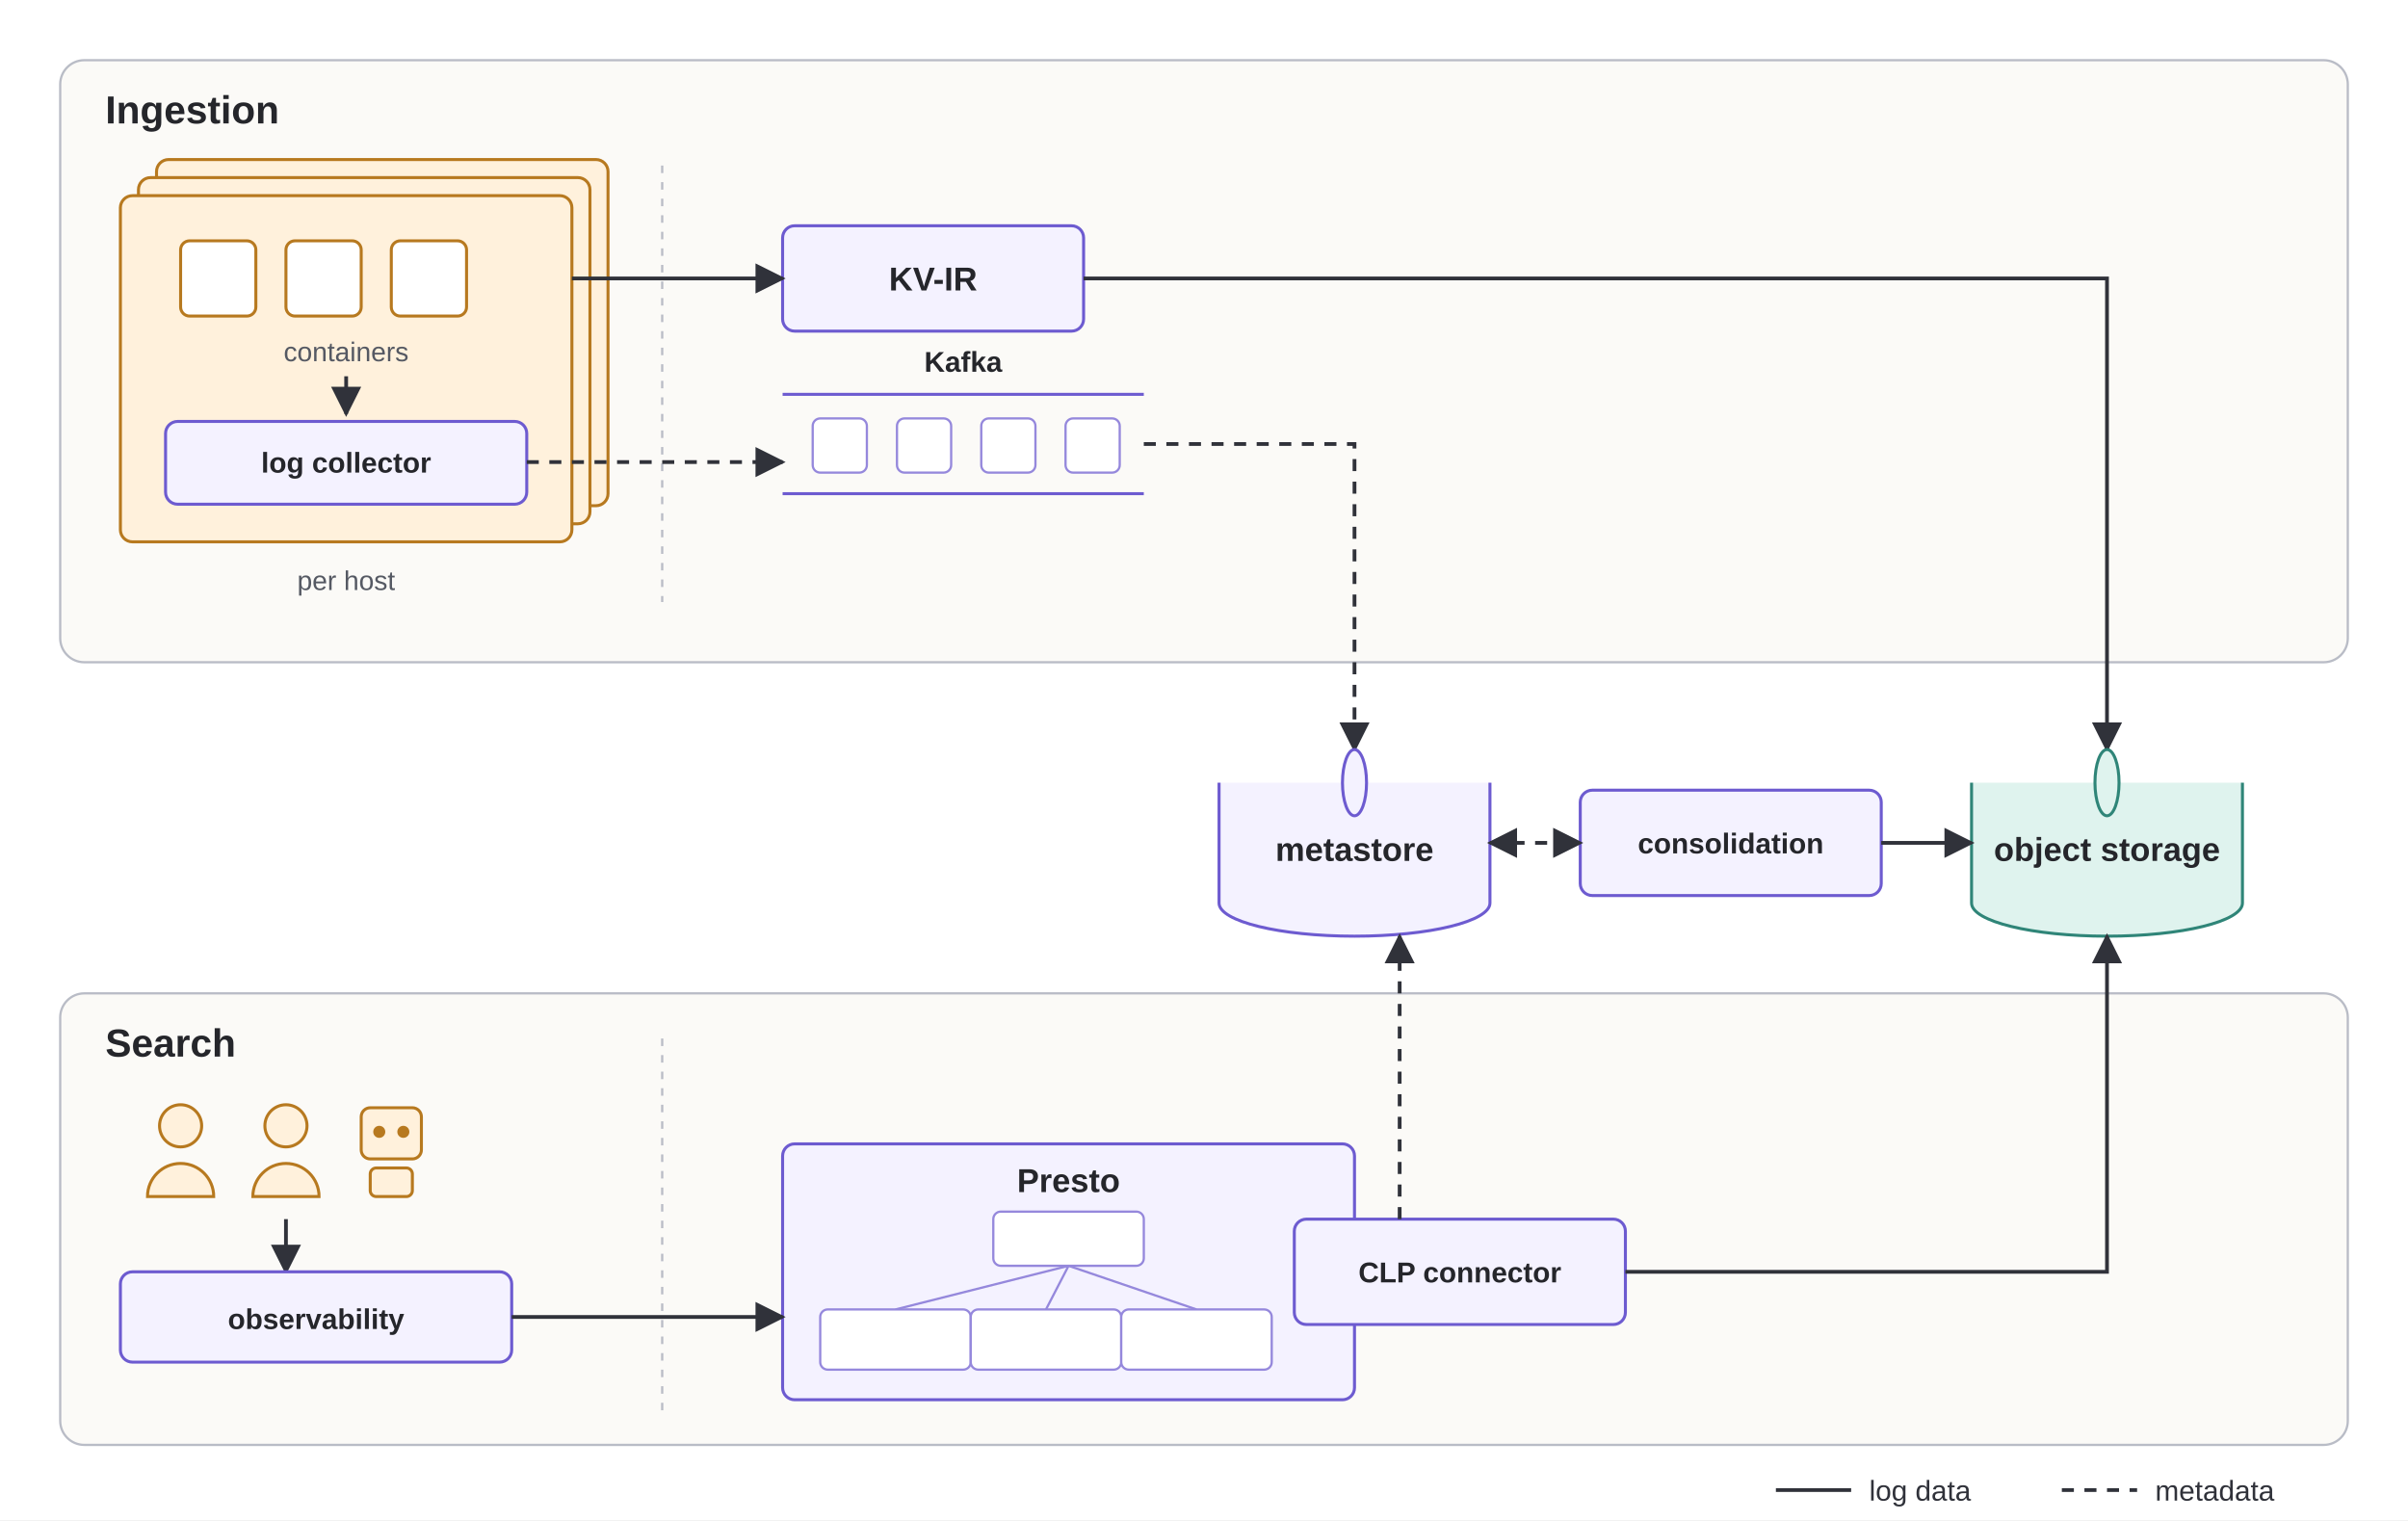
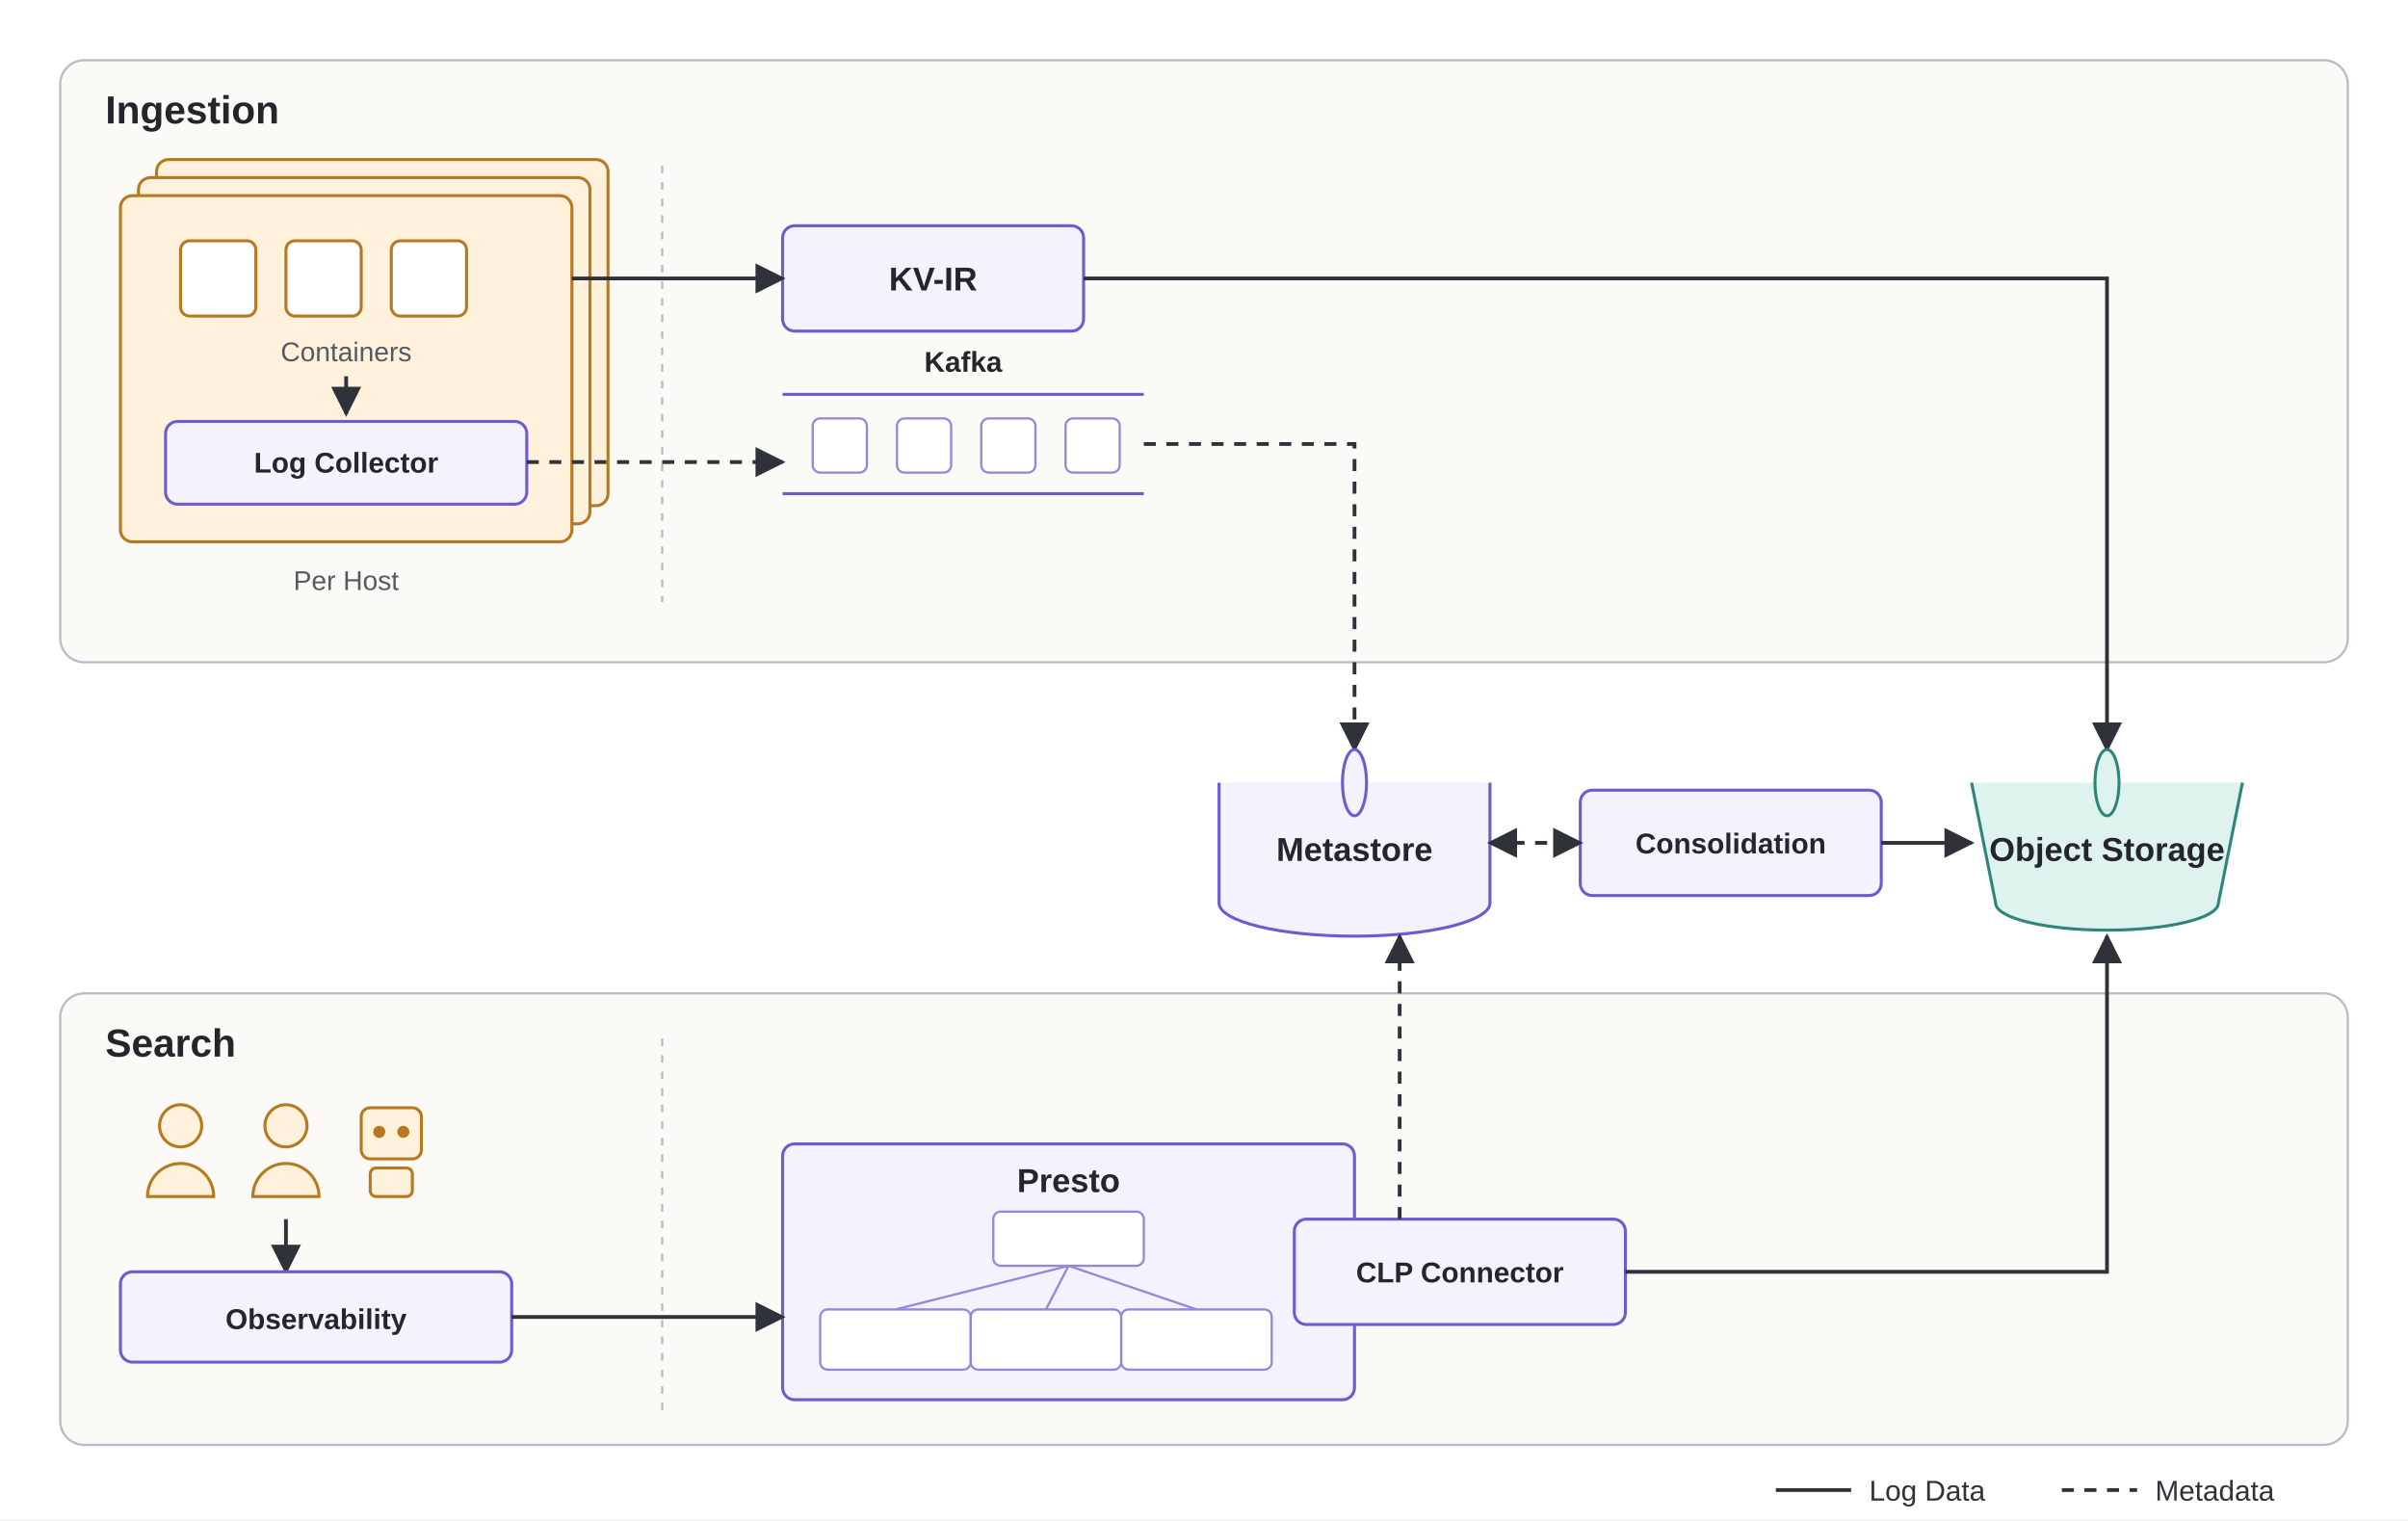
<svg xmlns="http://www.w3.org/2000/svg" viewBox="0 0 1600 1010" role="img" aria-labelledby="title description">
  <defs>
    <marker id="arrow" viewBox="0 0 10 10" refX="9" refY="5" markerWidth="8" markerHeight="8" orient="auto-start-reverse">
      <path d="M 0 0 L 10 5 L 0 10 z" fill="#30323a" />
    </marker>
    <style>
      .panel { fill: #fbfaf7; stroke: #b9bcc6; stroke-width: 1.5; }
      .panel-title { fill: #25262b; font: 700 26px Arial, sans-serif; }
      .divider { fill: none; stroke: #b9bcc6; stroke-width: 1.5; stroke-dasharray: 5 6; }
      .node { fill: #f4f2ff; stroke: #6d5bd0; stroke-width: 2; rx: 8; }
      .source { fill: #fff1dc; stroke: #b7791f; }
      .storage { fill: #dff3ee; stroke: #2f8578; }
      .glyph { fill: #ffffff; stroke: #b7791f; stroke-width: 2; rx: 6; }
      .glyph-service { fill: #ffffff; stroke: #9588dc; stroke-width: 1.5; rx: 5; }
      .queue { fill: none; stroke: #6d5bd0; stroke-width: 2; }
      .person { fill: #fff1dc; stroke: #b7791f; stroke-width: 2; }
      .label { fill: #25262b; font: 600 22px Arial, sans-serif; text-anchor: middle; }
      .label-sm { fill: #25262b; font: 600 19px Arial, sans-serif; text-anchor: middle; }
      .caption { fill: #555963; font: 18px Arial, sans-serif; text-anchor: middle; }
      .edge { fill: none; stroke: #30323a; stroke-width: 2.5; marker-end: url(#arrow); }
      .edge-both { fill: none; stroke: #30323a; stroke-width: 2.5; marker-start: url(#arrow); marker-end: url(#arrow); }
      .metadata { stroke-dasharray: 8 7; }
      .tree { fill: none; stroke: #9588dc; stroke-width: 1.5; }
      .legend-line { fill: none; stroke: #30323a; stroke-width: 2.5; }
      .legend-label { fill: #30323a; font: 19px Arial, sans-serif; }
    </style>
  </defs>
  <rect x="0" y="0" width="1600" height="1010" fill="#ffffff" />
  <rect class="panel" x="40" y="40" width="1520" height="400" rx="16" />
  <text class="panel-title" x="70" y="82">Ingestion</text>
  <rect class="node source" x="104" y="106" width="300" height="230" />
  <rect class="node source" x="92" y="118" width="300" height="230" />
  <rect class="node source" x="80" y="130" width="300" height="230" />
  <rect class="glyph" x="120" y="160" width="50" height="50" />
  <rect class="glyph" x="190" y="160" width="50" height="50" />
  <rect class="glyph" x="260" y="160" width="50" height="50" />
-   <text class="caption" x="230" y="240">containers</text>
+   <text class="caption" x="230" y="240">Containers</text>
  <path class="edge" d="M 230 250 L 230 275" />
  <rect class="node" x="110" y="280" width="240" height="55" />
-   <text class="label-sm" x="230" y="314">log collector</text>
-   <text class="caption" x="230" y="392">per host</text>
+   <text class="label-sm" x="230" y="314">Log Collector</text>
+   <text class="caption" x="230" y="392">Per Host</text>
  <path class="divider" d="M 440 110 L 440 400" />
  <rect class="node" x="520" y="150" width="200" height="70" />
  <text class="label" x="620" y="193">KV-IR</text>
  <text class="label-sm" x="640" y="247">Kafka</text>
  <path class="queue" d="M 520 262 L 760 262 M 520 328 L 760 328" />
  <rect class="glyph-service" x="540" y="278" width="36" height="36" />
  <rect class="glyph-service" x="596" y="278" width="36" height="36" />
  <rect class="glyph-service" x="652" y="278" width="36" height="36" />
  <rect class="glyph-service" x="708" y="278" width="36" height="36" />
  <path class="edge" d="M 380 185 L 520 185" />
  <path class="edge metadata" d="M 350 307 L 520 307" />
  <path class="edge metadata" d="M 760 295 L 900 295 L 900 498" />
  <path class="edge" d="M 720 185 L 1400 185 L 1400 498" />
  <path class="node" d="M 810 520 v 80 a 90 22 0 0 0 180 0 v -80" />
  <ellipse class="node" cx="900" cy="520" rx="90" ry="22" />
-   <text class="label" x="900" y="572">metastore</text>
+   <text class="label" x="900" y="572">Metastore</text>
  <rect class="node" x="1050" y="525" width="200" height="70" />
-   <text class="label-sm" x="1150" y="567">consolidation</text>
-   <path class="node storage" d="M 1310 520 v 80 a 90 22 0 0 0 180 0 v -80" />
+   <text class="label-sm" x="1150" y="567">Consolidation</text>
+   <path class="node storage" d="M 1310 520 L 1326 600 a 74 18 0 0 0 148 0 L 1490 520" />
  <ellipse class="node storage" cx="1400" cy="520" rx="90" ry="22" />
-   <text class="label" x="1400" y="572">object storage</text>
+   <text class="label" x="1400" y="572">Object Storage</text>
  <path class="edge-both metadata" d="M 990 560 L 1050 560" />
  <path class="edge" d="M 1250 560 L 1310 560" />
  <rect class="panel" x="40" y="660" width="1520" height="300" rx="16" />
  <text class="panel-title" x="70" y="702">Search</text>
  <circle class="person" cx="120" cy="748" r="14" />
  <path class="person" d="M 98 795 a 22 22 0 0 1 44 0 z" />
  <circle class="person" cx="190" cy="748" r="14" />
  <path class="person" d="M 168 795 a 22 22 0 0 1 44 0 z" />
  <rect class="person" x="240" y="736" width="40" height="34" rx="6" />
  <circle cx="252" cy="752" r="4" fill="#b7791f" />
  <circle cx="268" cy="752" r="4" fill="#b7791f" />
  <rect class="person" x="246" y="776" width="28" height="19" rx="4" />
  <path class="edge" d="M 190 810 L 190 845" />
  <rect class="node" x="80" y="845" width="260" height="60" />
-   <text class="label-sm" x="210" y="883">observability</text>
+   <text class="label-sm" x="210" y="883">Observability</text>
  <path class="divider" d="M 440 690 L 440 940" />
  <rect class="node" x="520" y="760" width="380" height="170" />
  <text class="label" x="710" y="792">Presto</text>
  <rect class="glyph-service" x="660" y="805" width="100" height="36" />
  <path class="tree" d="M 710 841 L 595 870 M 710 841 L 695 870 M 710 841 L 795 870" />
  <rect class="glyph-service" x="545" y="870" width="100" height="40" />
  <rect class="glyph-service" x="645" y="870" width="100" height="40" />
  <rect class="glyph-service" x="745" y="870" width="100" height="40" />
  <rect class="node" x="860" y="810" width="220" height="70" />
-   <text class="label-sm" x="970" y="852">CLP connector</text>
+   <text class="label-sm" x="970" y="852">CLP Connector</text>
  <path class="edge" d="M 340 875 L 520 875" />
  <path class="edge metadata" d="M 930 810 L 930 622" />
  <path class="edge" d="M 1080 845 L 1400 845 L 1400 622" />
  <path class="legend-line" d="M 1180 990 L 1230 990" />
-   <text class="legend-label" x="1242" y="997">log data</text>
+   <text class="legend-label" x="1242" y="997">Log Data</text>
  <path class="legend-line metadata" d="M 1370 990 L 1420 990" />
-   <text class="legend-label" x="1432" y="997">metadata</text>
+   <text class="legend-label" x="1432" y="997">Metadata</text>
</svg>
